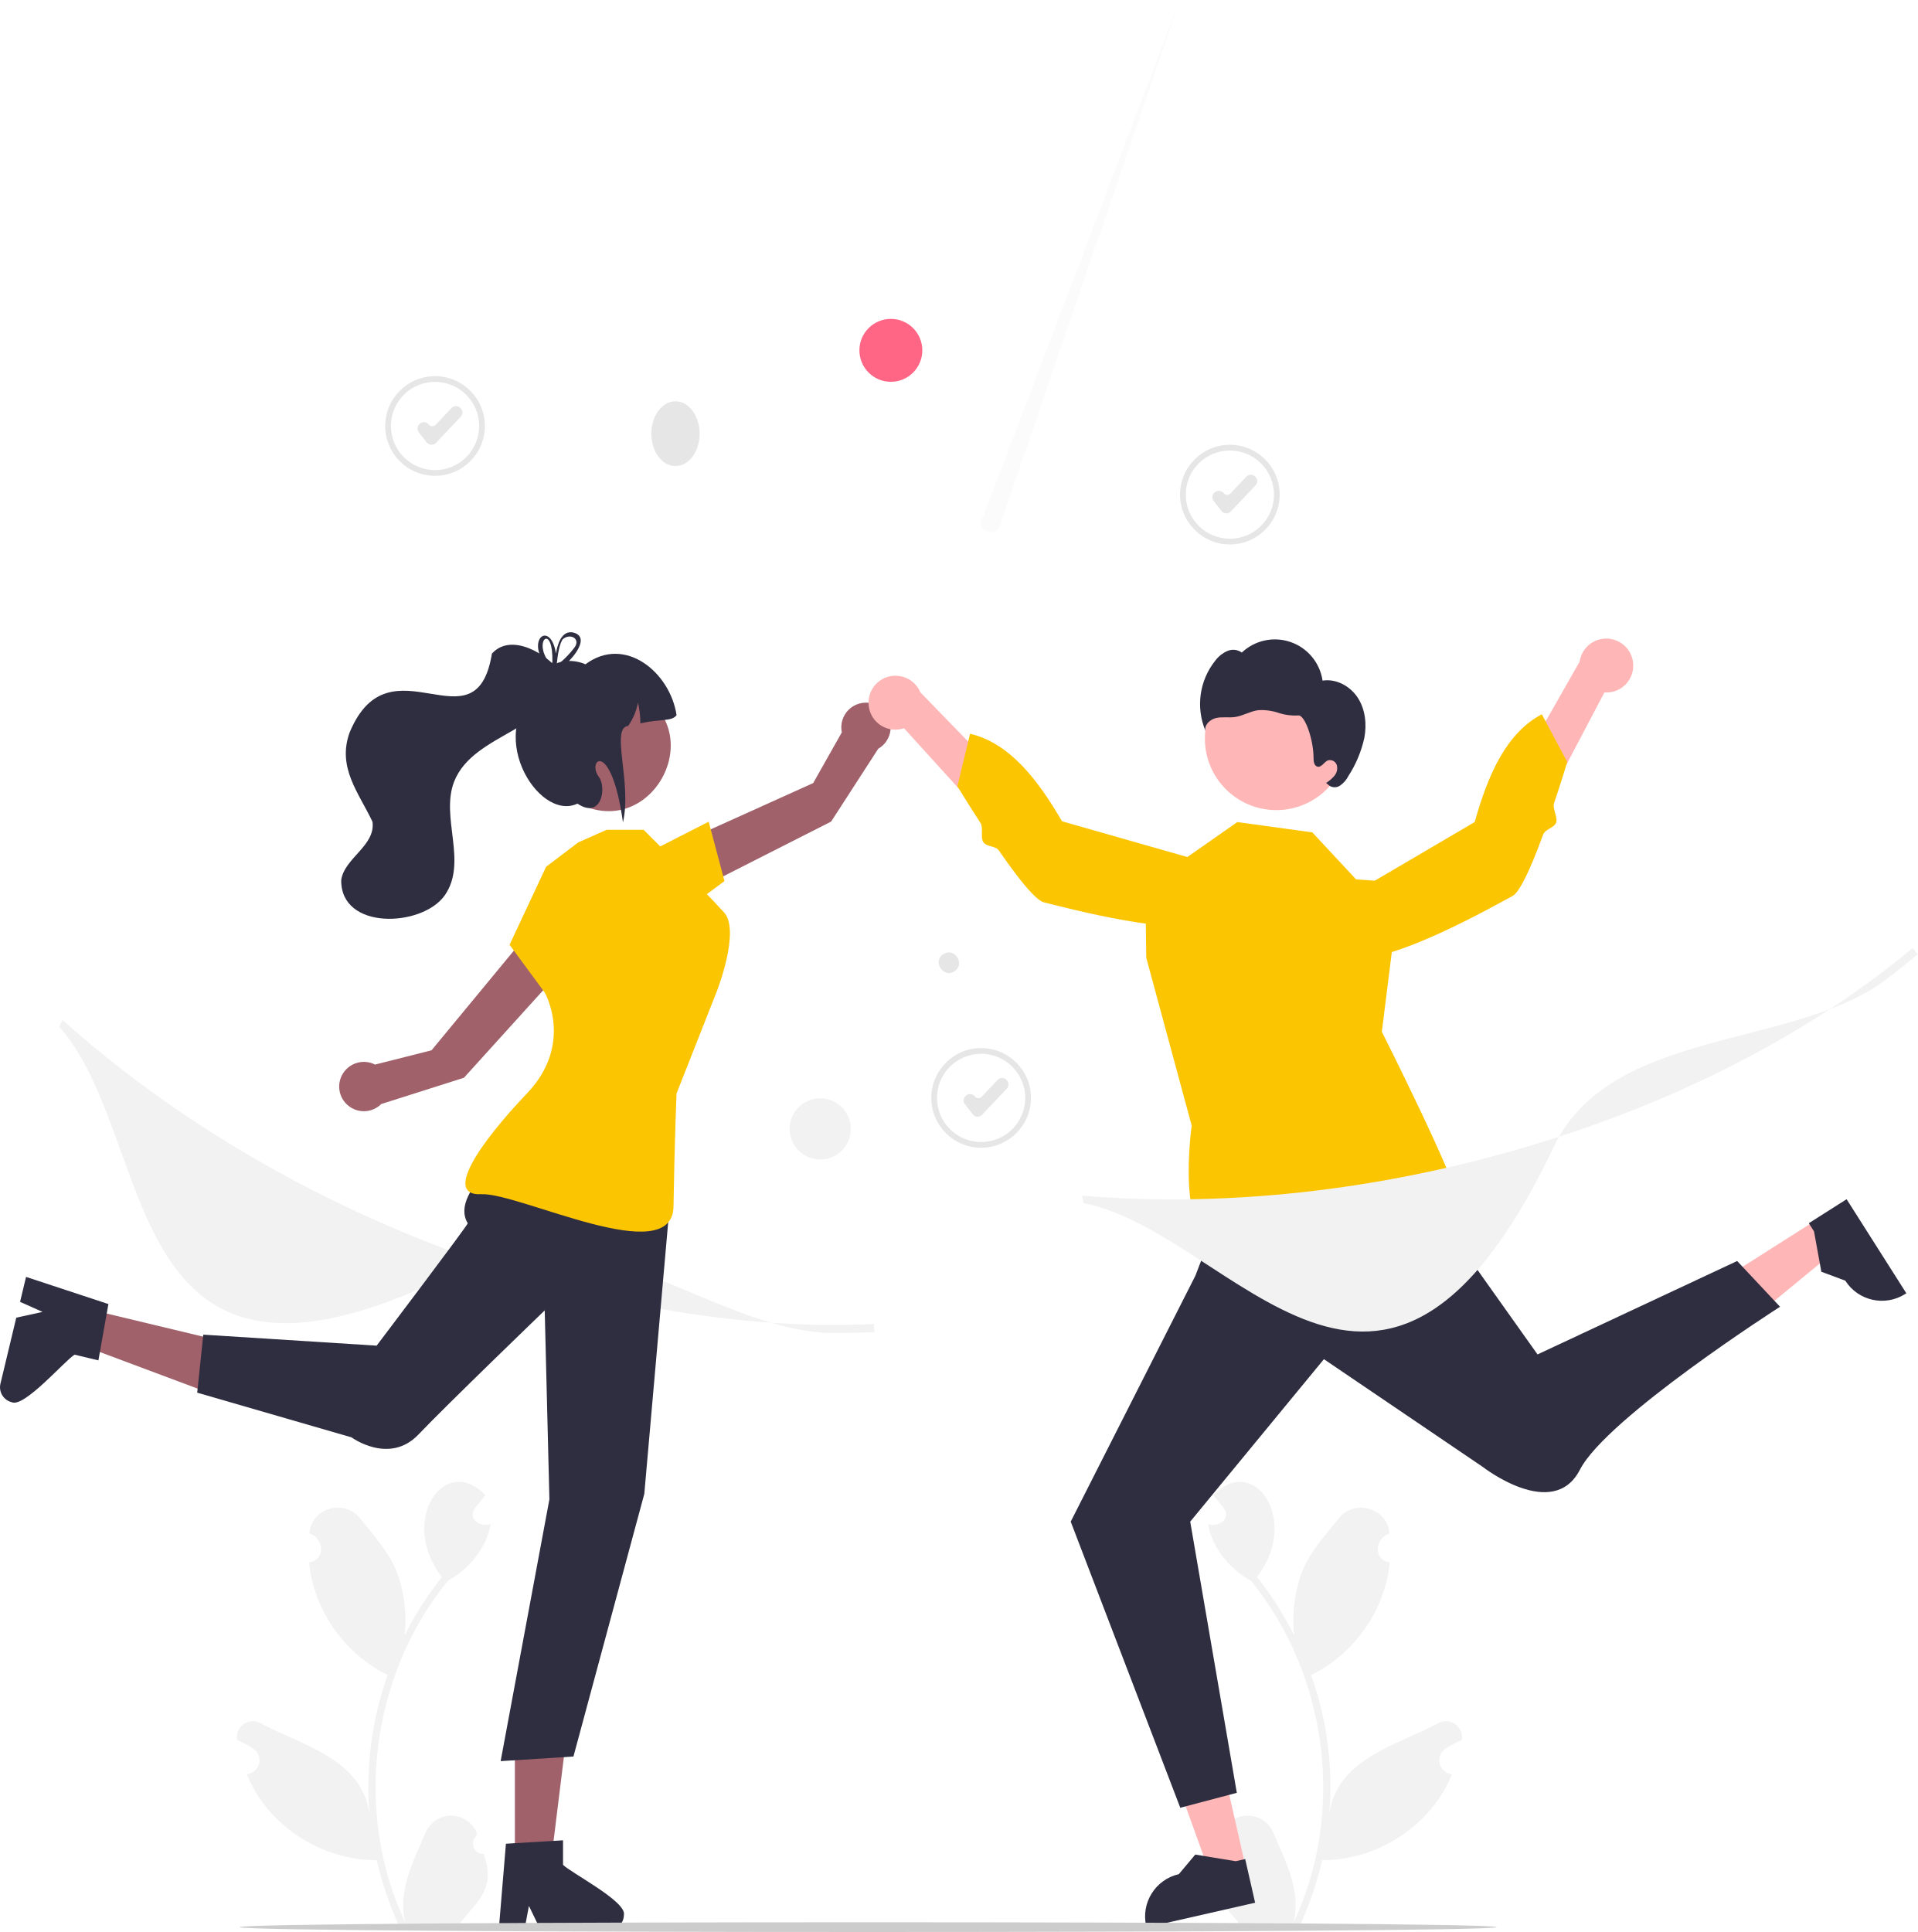
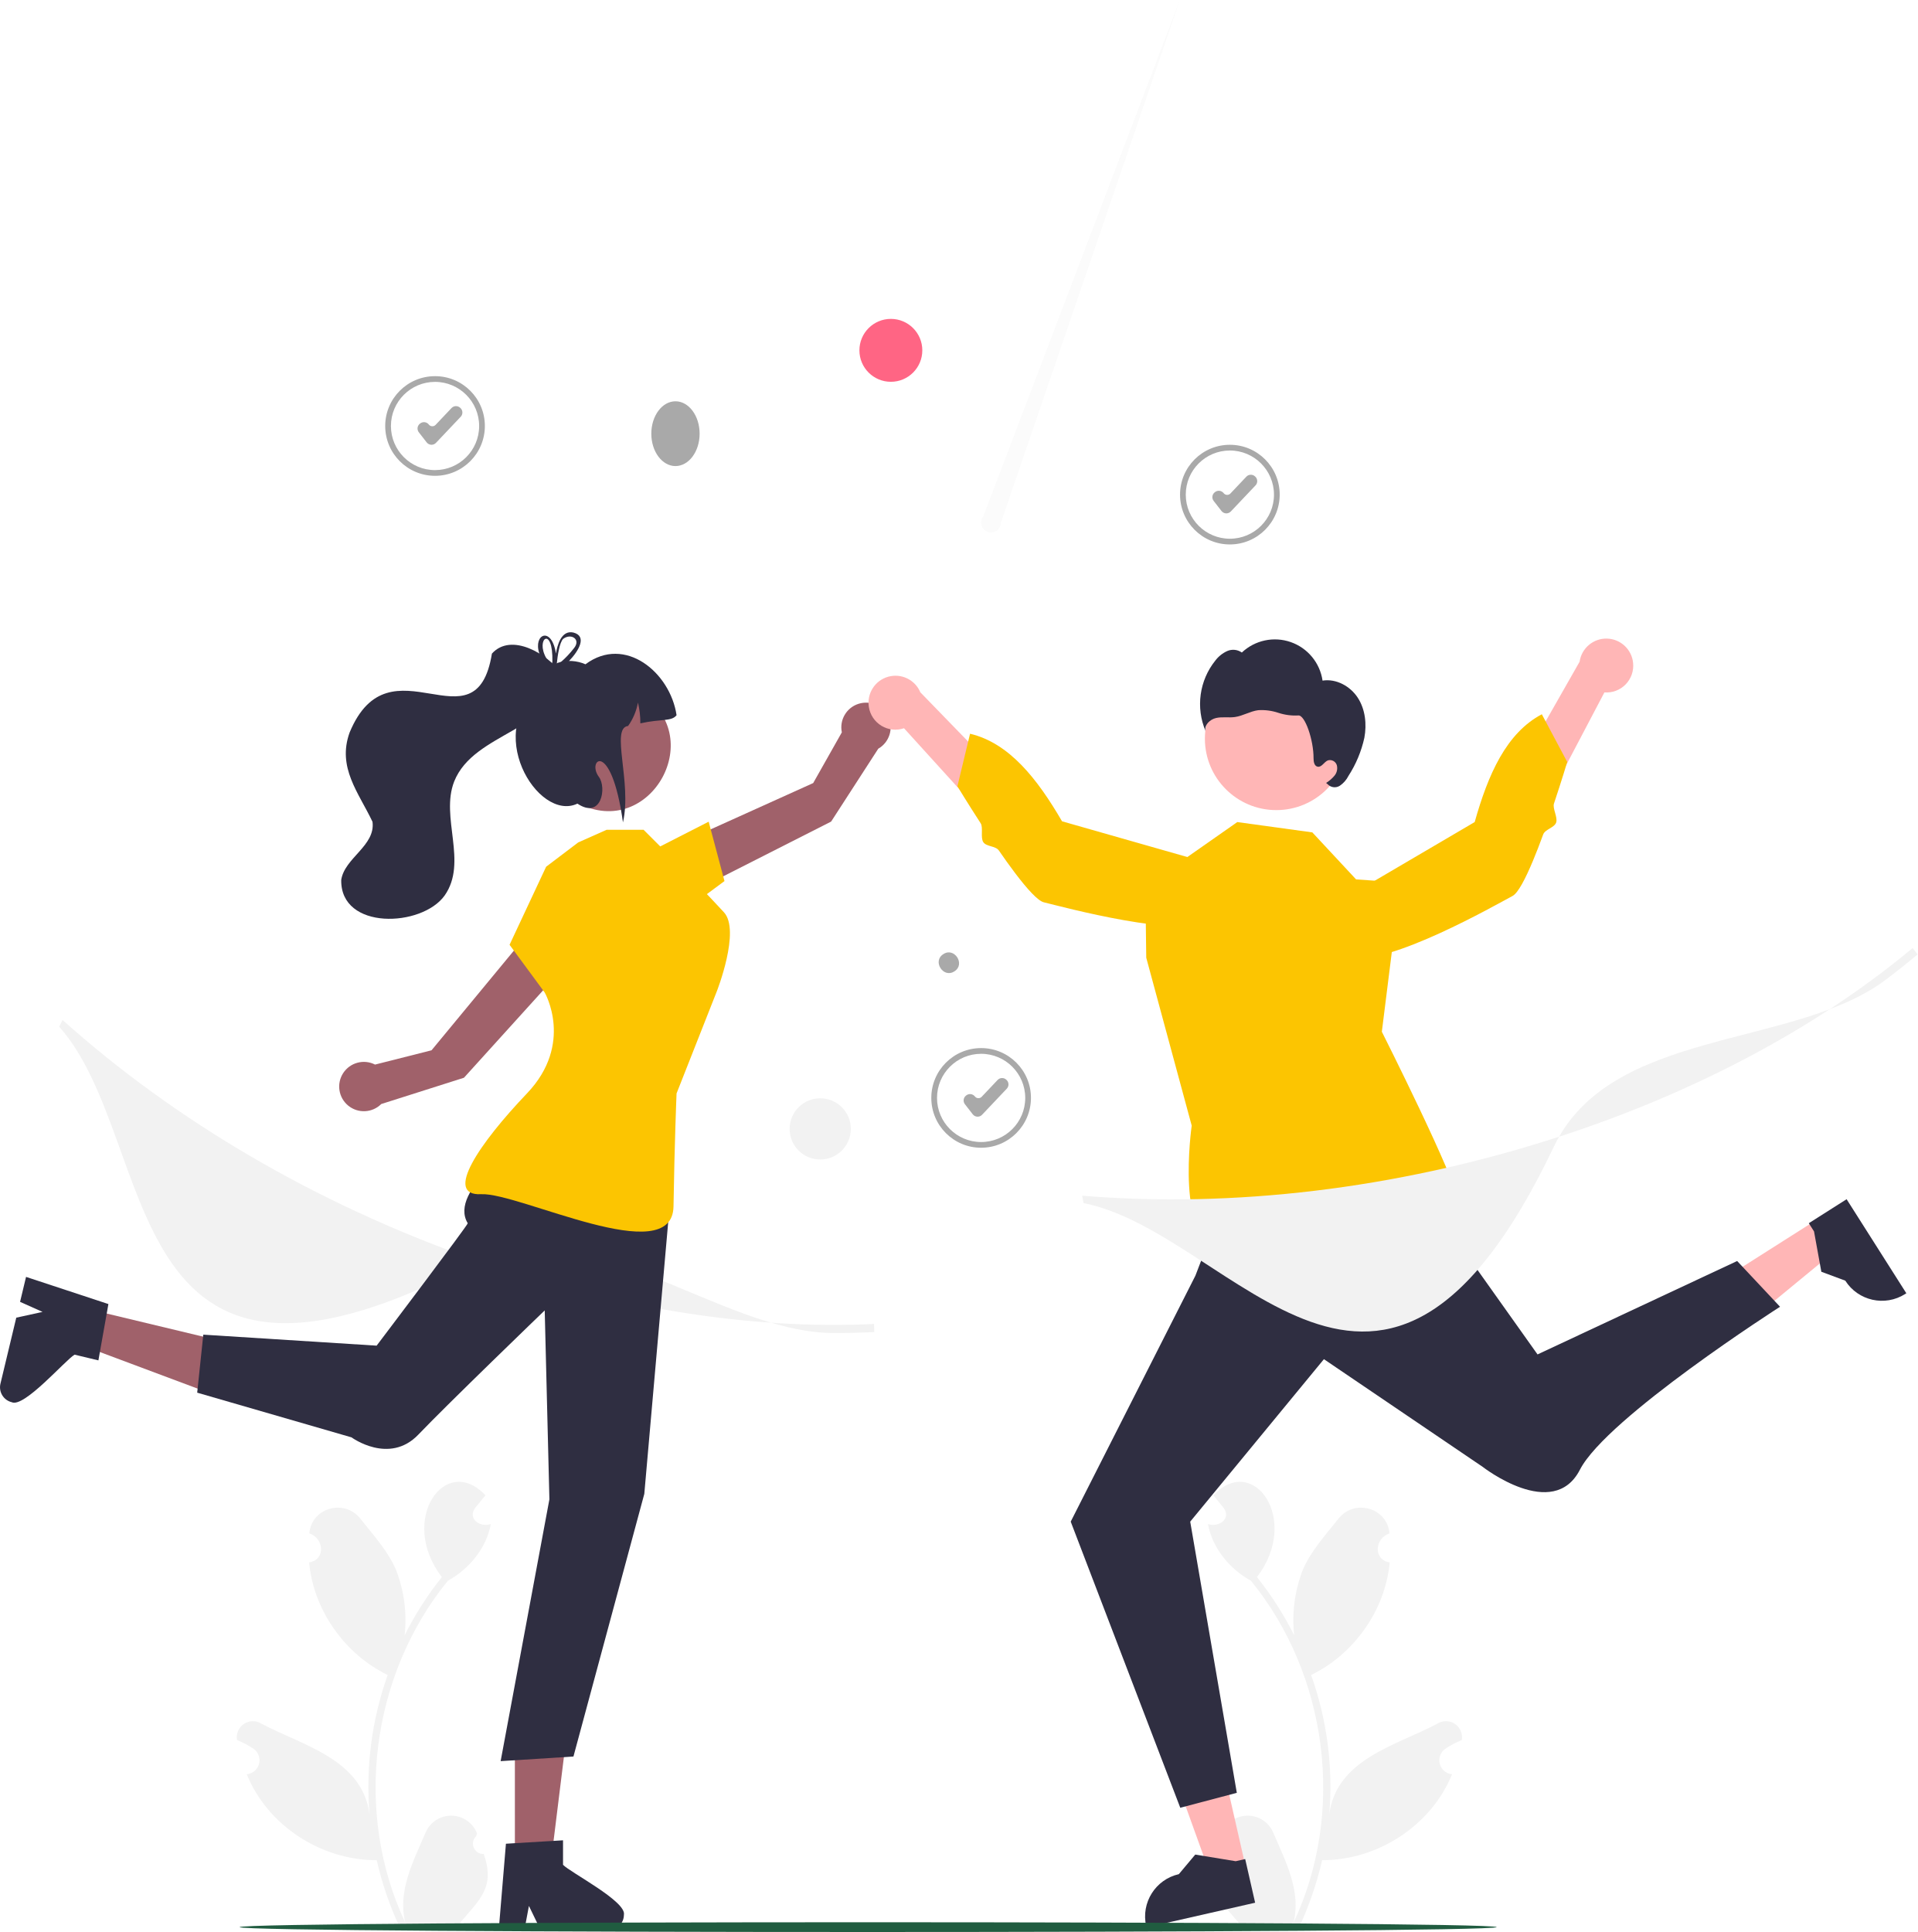
<svg xmlns="http://www.w3.org/2000/svg" data-name="Layer 1" width="670.713" height="675.702" viewBox="0 0 670.713 675.702">
  <path d="M433.834,760.56a3.613,3.613,0,0,1-2.619-6.263c.091-.362.156-.622.248-.984a9.707,9.707,0,0,0-17.997-.17c-4.282,10.023-9.825,20.4-7.068,31.44-18.206-38.585-12.015-86.582,14.891-119.58,7.437-4.097,13.465-11.376,15.034-19.827-3.681,1.247-8.27-1.747-5.502-5.624,1.2-1.482,2.411-2.952,3.61-4.434-13.982-14.89-30.641,8.512-15.251,28.609A115.847,115.847,0,0,0,406.169,684.08a48.709,48.709,0,0,0-2.908-22.624c-2.783-6.715-8.001-12.37-12.595-18.175-5.586-7.073-17.083-3.81-17.835,5.166,5.155,1.694,5.825,9.141-.072,10.16,1.545,16.698,12.453,32.043,27.478,39.366a116.299,116.299,0,0,0-6.355,48.611c-2.652-19.25-23.316-23.921-37.759-31.572a5.626,5.626,0,0,0-8.58,5.699,32.495,32.495,0,0,1,5.696,3.005,4.911,4.911,0,0,1-2.282,8.965c7.28,18.018,26.102,30.117,45.434,30.049a119.563,119.563,0,0,0,8.032,23.447h28.692c.103-.319.195-.648.288-.967a32.599,32.599,0,0,1-7.939-.473c7.026-8.319,12.46-12.563,8.371-24.177Z" transform="translate(-264.6436 -112.1492)" fill="#f2f2f2" />
  <path d="M689.626,760.56a3.613,3.613,0,0,0,2.619-6.263c-.091-.362-.156-.622-.248-.984a9.707,9.707,0,0,1,17.997-.17c4.282,10.023,9.825,20.4,7.068,31.44,18.206-38.585,12.015-86.582-14.891-119.58-7.437-4.097-13.465-11.376-15.034-19.827,3.681,1.247,8.27-1.747,5.502-5.624-1.2-1.482-2.411-2.952-3.61-4.434,13.982-14.89,30.641,8.512,15.251,28.609A115.846,115.846,0,0,1,717.291,684.08a48.709,48.709,0,0,1,2.908-22.624c2.783-6.715,8.001-12.37,12.595-18.175,5.586-7.073,17.083-3.81,17.835,5.166-5.155,1.694-5.825,9.141.072,10.16-1.545,16.698-12.453,32.043-27.478,39.366a116.299,116.299,0,0,1,6.355,48.611c2.652-19.25,23.316-23.921,37.759-31.572a5.626,5.626,0,0,1,8.58,5.699,32.495,32.495,0,0,0-5.696,3.005,4.911,4.911,0,0,0,2.282,8.965C765.222,750.699,746.4,762.798,727.069,762.73a119.562,119.562,0,0,1-8.032,23.447H690.345c-.103-.319-.195-.648-.288-.967a32.599,32.599,0,0,0,7.939-.473c-7.026-8.319-12.46-12.563-8.371-24.177Z" transform="translate(-264.6436 -112.1492)" fill="#f2f2f2" />
  <polygon points="435.621 652.671 423.265 655.481 406.541 609.159 424.778 605.01 435.621 652.671" fill="#ffb6b6" />
  <path d="M703.633,777.61l-37.997,8.645-.109-.481a15.168,15.168,0,0,1,11.424-18.155l.001-0,5.742-6.845,14.148,2.319,3.317-.755Z" transform="translate(-264.6436 -112.1492)" fill="#2f2e41" />
  <polygon points="634.947 426.88 641.739 437.577 603.711 468.871 593.685 453.082 634.947 426.88" fill="#ffb6b6" />
  <path d="M910.51,531.565l20.89,32.895-.416.264a15.168,15.168,0,0,1-20.935-4.672l-.001-.001-8.375-3.114L899.114,542.832l-1.824-2.872Z" transform="translate(-264.6436 -112.1492)" fill="#2f2e41" />
  <path d="M505.719,424.661l-3.052-17.689L549.064,386.021l10.02-17.74a8.626,8.626,0,1,1,12.739,5.725l-16.483,25.483Z" transform="translate(-264.6436 -112.1492)" fill="#a0616a" />
  <polygon points="226.971 298.052 247.865 287.379 253.396 308.147 238.883 318.905 226.971 298.052" fill="#fcc501" />
  <polygon points="180.086 651.062 192.719 651.061 198.729 602.332 180.083 602.333 180.086 651.062" fill="#a0616a" />
  <path d="M461.567,764.348v-8.565l-3.321.203-13.52.801-3.129.192-2.392,28.684-.128,1.538h8.97l.288-1.527L449.638,778.733l3.364,6.941.737,1.527h23.782a5.374,5.374,0,0,0,5.34-5.35C483.865,777.163,464.087,767.029,461.567,764.348Z" transform="translate(-264.6436 -112.1492)" fill="#2f2e41" />
  <polygon points="30.123 457.676 27.178 469.962 73.163 487.168 77.509 469.036 30.123 457.676" fill="#a0616a" />
  <path d="M290.735,585.934l8.329,1.997.577-3.277,2.373-13.334.543-3.088-27.336-9.014-1.466-.483-2.092,8.723,1.418.636,6.446,2.885-7.534,1.653-1.657.36L264.791,596.12a5.374,5.374,0,0,0,3.958,6.44C273.074,604.629,287.541,587.76,290.735,585.934Z" transform="translate(-264.6436 -112.1492)" fill="#2f2e41" />
  <path d="M464.263,447.839,448.002,440.238l-32.428,39.244L395.821,484.477a8.626,8.626,0,1,0,2.169,13.797l28.924-9.192Z" transform="translate(-264.6436 -112.1492)" fill="#a0616a" />
-   <path d="M694.802,302.564A17.428,17.428,0,1,1,712.23,285.136,17.447,17.447,0,0,1,694.802,302.564Zm0-32.855A15.428,15.428,0,1,0,710.23,285.136,15.445,15.445,0,0,0,694.802,269.708Z" transform="translate(-264.6436 -112.1492)" fill="#e6e6e6" />
-   <path d="M693.572,291.702c-.035,0-.07-.001-.105-.003a2.148,2.148,0,0,1-1.592-.827l-2.745-3.53a2.149,2.149,0,0,1,.377-3.016l.099-.077a2.149,2.149,0,0,1,3.017.377,1.568,1.568,0,0,0,2.374.116l5.574-5.885a2.152,2.152,0,0,1,3.039-.083l.091.087a2.149,2.149,0,0,1,.082,3.039l-8.65,9.131A2.147,2.147,0,0,1,693.572,291.702Z" transform="translate(-264.6436 -112.1492)" fill="#e6e6e6" />
-   <path d="M607.802,513.564A17.428,17.428,0,1,1,625.23,496.136,17.447,17.447,0,0,1,607.802,513.564Zm0-32.855A15.428,15.428,0,1,0,623.23,496.136,15.445,15.445,0,0,0,607.802,480.708Z" transform="translate(-264.6436 -112.1492)" fill="#e6e6e6" />
-   <path d="M606.572,502.702c-.035,0-.07-.001-.105-.003a2.148,2.148,0,0,1-1.592-.827l-2.745-3.53a2.149,2.149,0,0,1,.377-3.016l.099-.077a2.149,2.149,0,0,1,3.017.377,1.568,1.568,0,0,0,2.374.116l5.574-5.885a2.152,2.152,0,0,1,3.039-.083l.091.087a2.149,2.149,0,0,1,.082,3.039l-8.65,9.131A2.147,2.147,0,0,1,606.572,502.702Z" transform="translate(-264.6436 -112.1492)" fill="#e6e6e6" />
-   <path d="M416.802,278.564A17.428,17.428,0,1,1,434.23,261.136,17.447,17.447,0,0,1,416.802,278.564Zm0-32.855A15.428,15.428,0,1,0,432.23,261.136,15.445,15.445,0,0,0,416.802,245.708Z" transform="translate(-264.6436 -112.1492)" fill="#e6e6e6" />
-   <path d="M415.572,267.702c-.035,0-.07-.001-.105-.003a2.148,2.148,0,0,1-1.592-.827l-2.745-3.53a2.149,2.149,0,0,1,.377-3.016l.099-.077a2.149,2.149,0,0,1,3.017.377,1.568,1.568,0,0,0,2.374.116l5.574-5.885a2.152,2.152,0,0,1,3.039-.083l.091.087a2.149,2.149,0,0,1,.082,3.039l-8.65,9.131A2.147,2.147,0,0,1,415.572,267.702Z" transform="translate(-264.6436 -112.1492)" fill="#e6e6e6" />
+   <path d="M694.802,302.564A17.428,17.428,0,1,1,712.23,285.136,17.447,17.447,0,0,1,694.802,302.564Zm0-32.855A15.428,15.428,0,1,0,710.23,285.136,15.445,15.445,0,0,0,694.802,269.708Z" transform="translate(-264.6436 -112.1492)" fill="#a9a9a9" />
+   <path d="M693.572,291.702c-.035,0-.07-.001-.105-.003a2.148,2.148,0,0,1-1.592-.827l-2.745-3.53a2.149,2.149,0,0,1,.377-3.016l.099-.077a2.149,2.149,0,0,1,3.017.377,1.568,1.568,0,0,0,2.374.116l5.574-5.885a2.152,2.152,0,0,1,3.039-.083l.091.087a2.149,2.149,0,0,1,.082,3.039l-8.65,9.131A2.147,2.147,0,0,1,693.572,291.702Z" transform="translate(-264.6436 -112.1492)" fill="#a9a9a9" />
+   <path d="M607.802,513.564A17.428,17.428,0,1,1,625.23,496.136,17.447,17.447,0,0,1,607.802,513.564Zm0-32.855A15.428,15.428,0,1,0,623.23,496.136,15.445,15.445,0,0,0,607.802,480.708Z" transform="translate(-264.6436 -112.1492)" fill="#a9a9a9" />
+   <path d="M606.572,502.702c-.035,0-.07-.001-.105-.003a2.148,2.148,0,0,1-1.592-.827l-2.745-3.53a2.149,2.149,0,0,1,.377-3.016l.099-.077a2.149,2.149,0,0,1,3.017.377,1.568,1.568,0,0,0,2.374.116l5.574-5.885a2.152,2.152,0,0,1,3.039-.083l.091.087a2.149,2.149,0,0,1,.082,3.039l-8.65,9.131A2.147,2.147,0,0,1,606.572,502.702Z" transform="translate(-264.6436 -112.1492)" fill="#a9a9a9" />
+   <path d="M416.802,278.564A17.428,17.428,0,1,1,434.23,261.136,17.447,17.447,0,0,1,416.802,278.564Zm0-32.855A15.428,15.428,0,1,0,432.23,261.136,15.445,15.445,0,0,0,416.802,245.708Z" transform="translate(-264.6436 -112.1492)" fill="#a9a9a9" />
+   <path d="M415.572,267.702c-.035,0-.07-.001-.105-.003a2.148,2.148,0,0,1-1.592-.827l-2.745-3.53a2.149,2.149,0,0,1,.377-3.016l.099-.077a2.149,2.149,0,0,1,3.017.377,1.568,1.568,0,0,0,2.374.116l5.574-5.885a2.152,2.152,0,0,1,3.039-.083l.091.087a2.149,2.149,0,0,1,.082,3.039l-8.65,9.131A2.147,2.147,0,0,1,415.572,267.702Z" transform="translate(-264.6436 -112.1492)" fill="#a9a9a9" />
  <path d="M556.329,578.362c-40.413,0-86.857-44.846-127.949-23.539-124.415,64.514-107.289-43.44-143.032-83.589l1.173-2.354c39.439,35.363,88.679,64.135,142.399,83.205,48.546,17.235,97.455,25.22,141.423,23.113l.076,2.829Q563.455,578.363,556.329,578.362Z" transform="translate(-264.6436 -112.1492)" fill="#f2f2f2" />
-   <ellipse cx="236.249" cy="151.676" rx="8.447" ry="11.327" fill="#e6e6e6" />
-   <path d="M598.459,451.863c-3.862,2.573-7.815-3.551-3.878-6.01C598.443,443.279,602.395,449.404,598.459,451.863Z" transform="translate(-264.6436 -112.1492)" fill="#e6e6e6" />
+   <ellipse cx="236.249" cy="151.676" rx="8.447" ry="11.327" fill="#a9a9a9" />
+   <path d="M598.459,451.863c-3.862,2.573-7.815-3.551-3.878-6.01C598.443,443.279,602.395,449.404,598.459,451.863Z" transform="translate(-264.6436 -112.1492)" fill="#a9a9a9" />
  <circle cx="311.586" cy="122.53" r="11" fill="#ff6584" />
  <path d="M614.704,294.958l62.593-182.809L608.566,292.77a3.442,3.442,0,1,0,6.138,2.188Z" transform="translate(-264.6436 -112.1492)" fill="#f0f0f0" opacity="0.3" style="isolation:isolate" />
  <circle cx="286.88" cy="394.821" r="10.702" fill="#f2f2f2" />
  <path d="M447.869,511.053s-26.681,17.373-19.626,28.918c.243.398-31.87,42.811-31.87,42.811l-60.622-3.848-2.136,20.29,53.97,15.631s13.203,9.7,23.403-.987,44.174-43.415,44.174-43.415l1.639,66.077-17.055,91.563,25.465-1.615,24.785-91.86,9.149-104.054Z" transform="translate(-264.6436 -112.1492)" fill="#2f2e41" />
  <path d="M466.874,406.784l-11.22,8.503-12.788,27.294,12.297,16.701s10.344,17.927-6.213,35.287-29.271,35.903-16.019,35.241,66.925,26.637,67.278,4.272,1.068-39.513,1.068-39.513l14.072-35.691s8.384-21.292,2.498-27.665-13.767-14.518-13.767-14.518l-14.332-14.332H476.806Z" transform="translate(-264.6436 -112.1492)" fill="#fcc501" />
  <path d="M487.818,354.343c25.17,14.323,4.507,52.114-21.133,38.657C441.516,378.677,462.179,340.886,487.818,354.343Z" transform="translate(-264.6436 -112.1492)" fill="#a0616a" />
  <path d="M501.277,362.284c-1.764,2.294-5.448,1.218-12.664,2.855a30.081,30.081,0,0,0-.841-7.262,20.441,20.441,0,0,1-3.447,8.173c-6.266.695,1.415,19.73-1.793,33.725-4.133-29.525-12.828-21.79-8.435-15.933,2.812,3.749.937,14.996-7.498,9.373-13.918,6.615-33.741-26.243-11.771-41.653-.393-8.329,8.876-9.645,14.583-7.084C483.261,334.159,499.085,347.379,501.277,362.284Z" transform="translate(-264.6436 -112.1492)" fill="#2f2e41" />
  <path d="M436.696,340.74c-5.604,34.454-35.64-6.337-49.763,27.57-4.44,12.279,3.178,21.063,7.997,31.255,1.1,8.376-9.797,12.626-10.938,20.336-.318,17.676,28.2,16.595,36.172,5.442,8.192-11.674-1.59-27.338,3.333-39.868,6.92-17.397,35.064-17.527,37.515-37.767C456.264,340.947,443.496,333.202,436.696,340.74Z" transform="translate(-264.6436 -112.1492)" fill="#2f2e41" />
  <path d="M459.397,344.107c-.183.077-.367.154-.531.241h-.01c-.154.077-.309.154-.463.241-.019.01-.029.019-.048.029-.203-.193-.405-.386-.618-.579a2.231,2.231,0,0,0,.039.946l.029.116c.193.203.396.396.608.598.193-.145.376-.299.569-.444.116-.096.232-.193.357-.289.019-.251.048-.54.077-.859Zm5.809-10.729c-4.303-.984-5.693,4.641-6.108,7.352-1.563-9.842-8.066-6.745-5.818-.029a15.036,15.036,0,0,0,3.31,5.326c.203.232.425.463.656.695-.261,1.351,1.052,1.003,2.827-.241a23.646,23.646,0,0,0,3.618-3.175C467.232,339.592,469.991,334.622,465.205,333.378Zm.135,5.538a33.719,33.719,0,0,1-4.448,4.718q-.767.695-1.563,1.332c-.01.087-.01.164-.019.232a1.767,1.767,0,0,1-.135.27c-.54.975-1.148.444-1.38-.367-.019-.029-.048-.058-.068-.087a13.596,13.596,0,0,1-1.997-2.644c-3.985-6.909,2.432-11.608,2.113,1.293a1.222,1.222,0,0,0-.116.376,2.231,2.231,0,0,0,.039.946l.029.116c.193.203.396.396.608.598.193-.145.376-.299.569-.444.116-.096.232-.193.357-.289.019-.251.048-.54.077-.859v-.01c.251-2.586.936-7.237,2.2-8.501C464.385,333.465,467.984,335.771,465.34,338.916Zm-5.944,5.191c-.183.077-.367.154-.531.241h-.01c-.154.077-.309.154-.463.241-.019.01-.029.019-.048.029-.203-.193-.405-.386-.618-.579a2.231,2.231,0,0,0,.039.946l.029.116c.193.203.396.396.608.598.193-.145.376-.299.569-.444.116-.096.232-.193.357-.289.019-.251.048-.54.077-.859Z" transform="translate(-264.6436 -112.1492)" fill="#2f2e41" />
  <path d="M692.04,534.067l-9.296,24.243-43.608,86.02,38.318,100.067L697.23,739.177l-16.3-94.847,46.764-56.82L783.23,625.177s24.63,19.228,34,1,70-57,70-57l-15-16L802.411,585.851l-48.189-67.828Z" transform="translate(-264.6436 -112.1492)" fill="#2f2e41" />
  <path d="M738.947,419.713l-15.303-16.441-26.25-3.611L665.23,422.177l.324,24.923,15.9,58.729s-6.056,42.194,10.86,41.771,26.137-8.857,33.026-7.14,36.178,9.023,38.034,1.37,11.722-2.173,11.289-9.413-26.709-59.427-26.709-59.427l6.533-52.192Z" transform="translate(-264.6436 -112.1492)" fill="#fcc501" />
  <path d="M835.838,344.032a9.373,9.373,0,0,1-10.042,10.283l-35.191,66.927L781.157,406.738l35.969-63.164a9.424,9.424,0,0,1,18.711.459Z" transform="translate(-264.6436 -112.1492)" fill="#ffb6b6" />
  <path d="M725.054,432.157s-1.396,11.905,12.006,14.852,50.533-18.269,56.62-21.51c1.906-1.015,4.493-5.988,7.146-12.342,1.191-2.853,2.396-5.983,3.56-9.159.673-1.838,3.896-2.339,4.53-4.162.631-1.812-1.327-4.946-.756-6.654,2.711-8.108,4.632-14.54,4.632-14.54L803.91,361.957c-12.423,6.568-18.795,21.035-23.481,37.701Z" transform="translate(-264.6436 -112.1492)" fill="#fcc501" />
  <path d="M568.533,359.401a9.373,9.373,0,0,0,12.296,7.442l50.82,55.99,5.518-16.407L586.535,354.274a9.424,9.424,0,0,0-18.001,5.127Z" transform="translate(-264.6436 -112.1492)" fill="#ffb6b6" />
  <path d="M697.846,416.997s4.331,11.177-7.907,17.384-53.497-5.042-60.201-6.656c-2.099-.505-5.848-4.674-10.008-10.161-1.867-2.464-3.817-5.193-5.738-7.976-1.112-1.611-4.357-1.29-5.428-2.895-1.064-1.597.047-5.121-.934-6.631-4.654-7.171-8.124-12.918-8.124-12.918l4.424-18.378c13.671,3.25,23.461,15.662,32.169,30.625Z" transform="translate(-264.6436 -112.1492)" fill="#fcc501" />
  <circle cx="446.399" cy="258.353" r="24.976" fill="#ffb6b6" />
  <path d="M739.553,356.201c-2.627-4.064-7.557-6.773-12.337-6.012a16.847,16.847,0,0,0-28.228-9.826,5.239,5.239,0,0,0-5.123-.513,10.802,10.802,0,0,0-4.162,3.341,24.243,24.243,0,0,0-3.392,24.663c-.584-2.123,1.544-4.121,3.694-4.598,2.15-.477,4.405-.026,6.586-.336,2.795-.398,5.307-2.019,8.106-2.384a18.453,18.453,0,0,1,7.012.901,19.012,19.012,0,0,0,7.009.941c2.356-.28,5.39,8.648,5.35,14.936-.008,1.192.238,2.722,1.402,2.974,1.434.311,2.265-1.668,3.63-2.207a2.525,2.525,0,0,1,3.097,1.647,4.117,4.117,0,0,1-.786,3.687,12.167,12.167,0,0,1-2.95,2.559l.562.468a3.345,3.345,0,0,0,4.223.525,9.114,9.114,0,0,0,3.032-3.452,40.623,40.623,0,0,0,5.561-13.326C742.719,365.43,742.18,360.266,739.553,356.201Z" transform="translate(-264.6436 -112.1492)" fill="#2f2e41" />
  <path d="M924.326,454.708C892.11,479.108,828.01,471.4,808.118,513.195c-60.228,126.545-111.754,30.148-164.488,19.724l-.486-2.585c52.79,4.378,109.414-2.415,163.751-19.648,49.104-15.571,92.915-38.736,126.692-66.962l1.769,2.209Q930.007,450.407,924.326,454.708Z" transform="translate(-264.6436 -112.1492)" fill="#f2f2f2" />
-   <path d="M788.12,786.146c-.767,2.273-438.841,2.273-439.669.006C349.217,783.873,787.291,783.873,788.12,786.146Z" transform="translate(-264.6436 -112.1492)" fill="#ccc" />
+   <path d="M788.12,786.146c-.767,2.273-438.841,2.273-439.669.006C349.217,783.873,787.291,783.873,788.12,786.146Z" transform="translate(-264.6436 -112.1492)" fill="#205C40" />
</svg>
